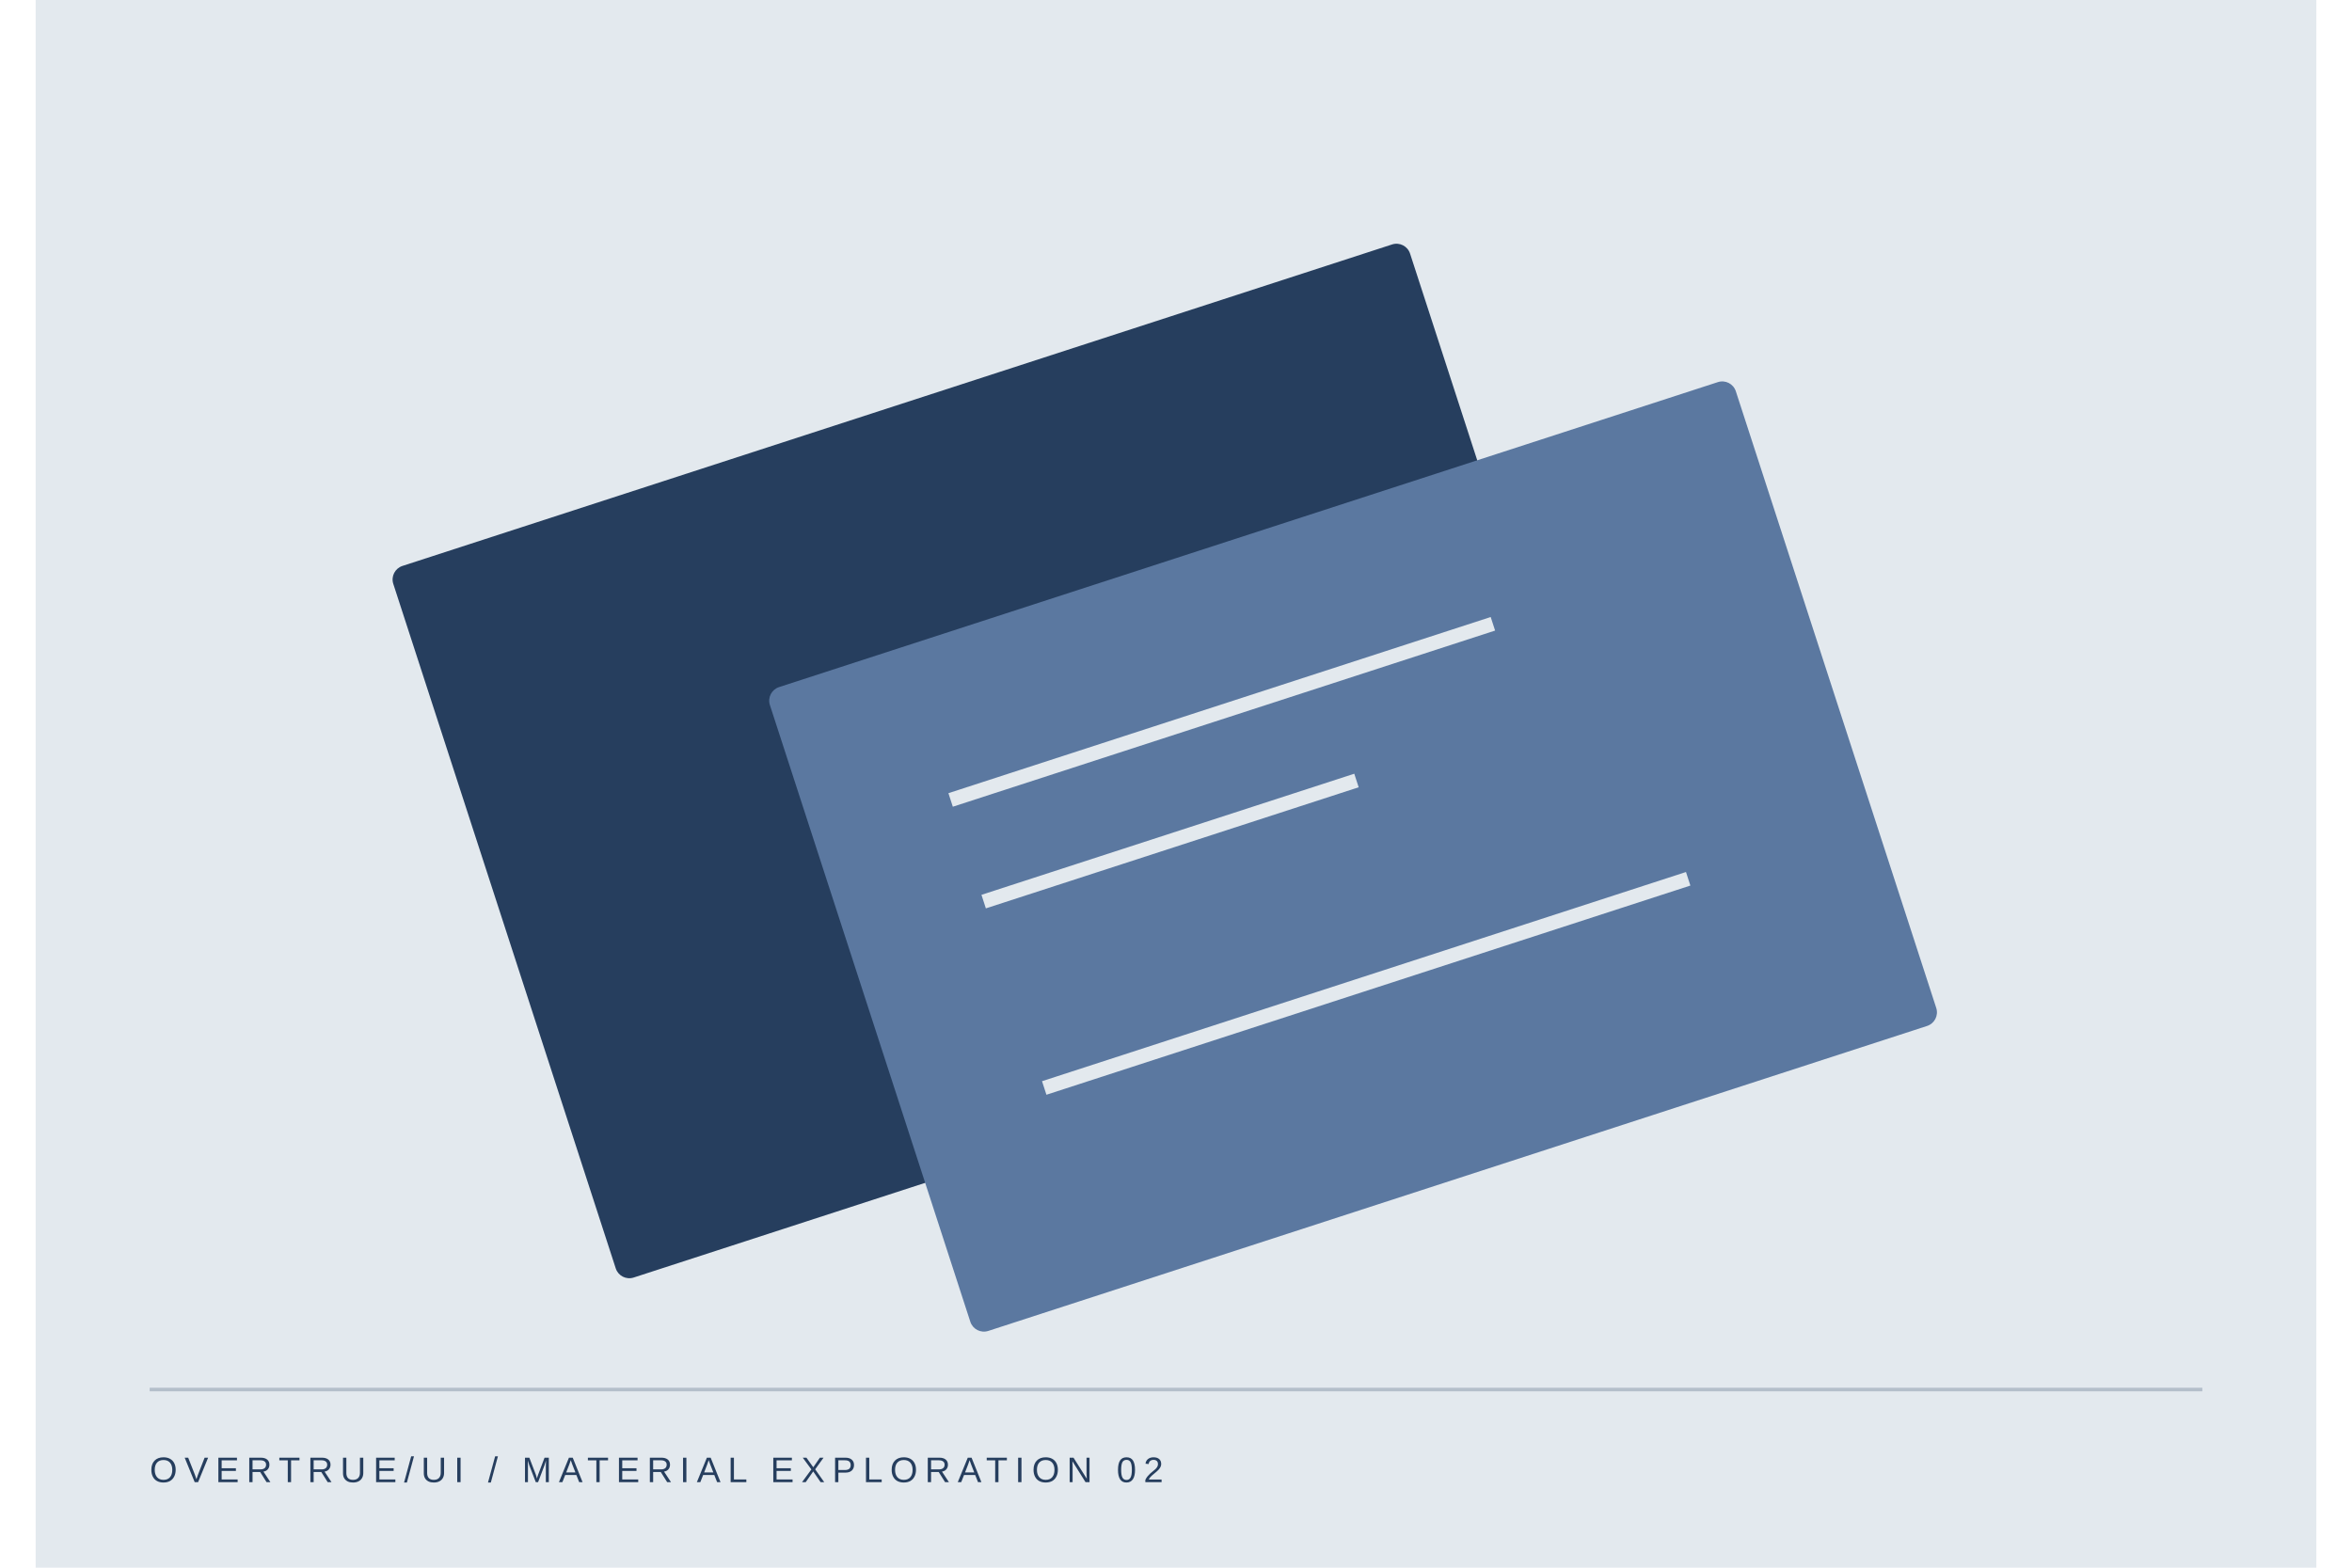
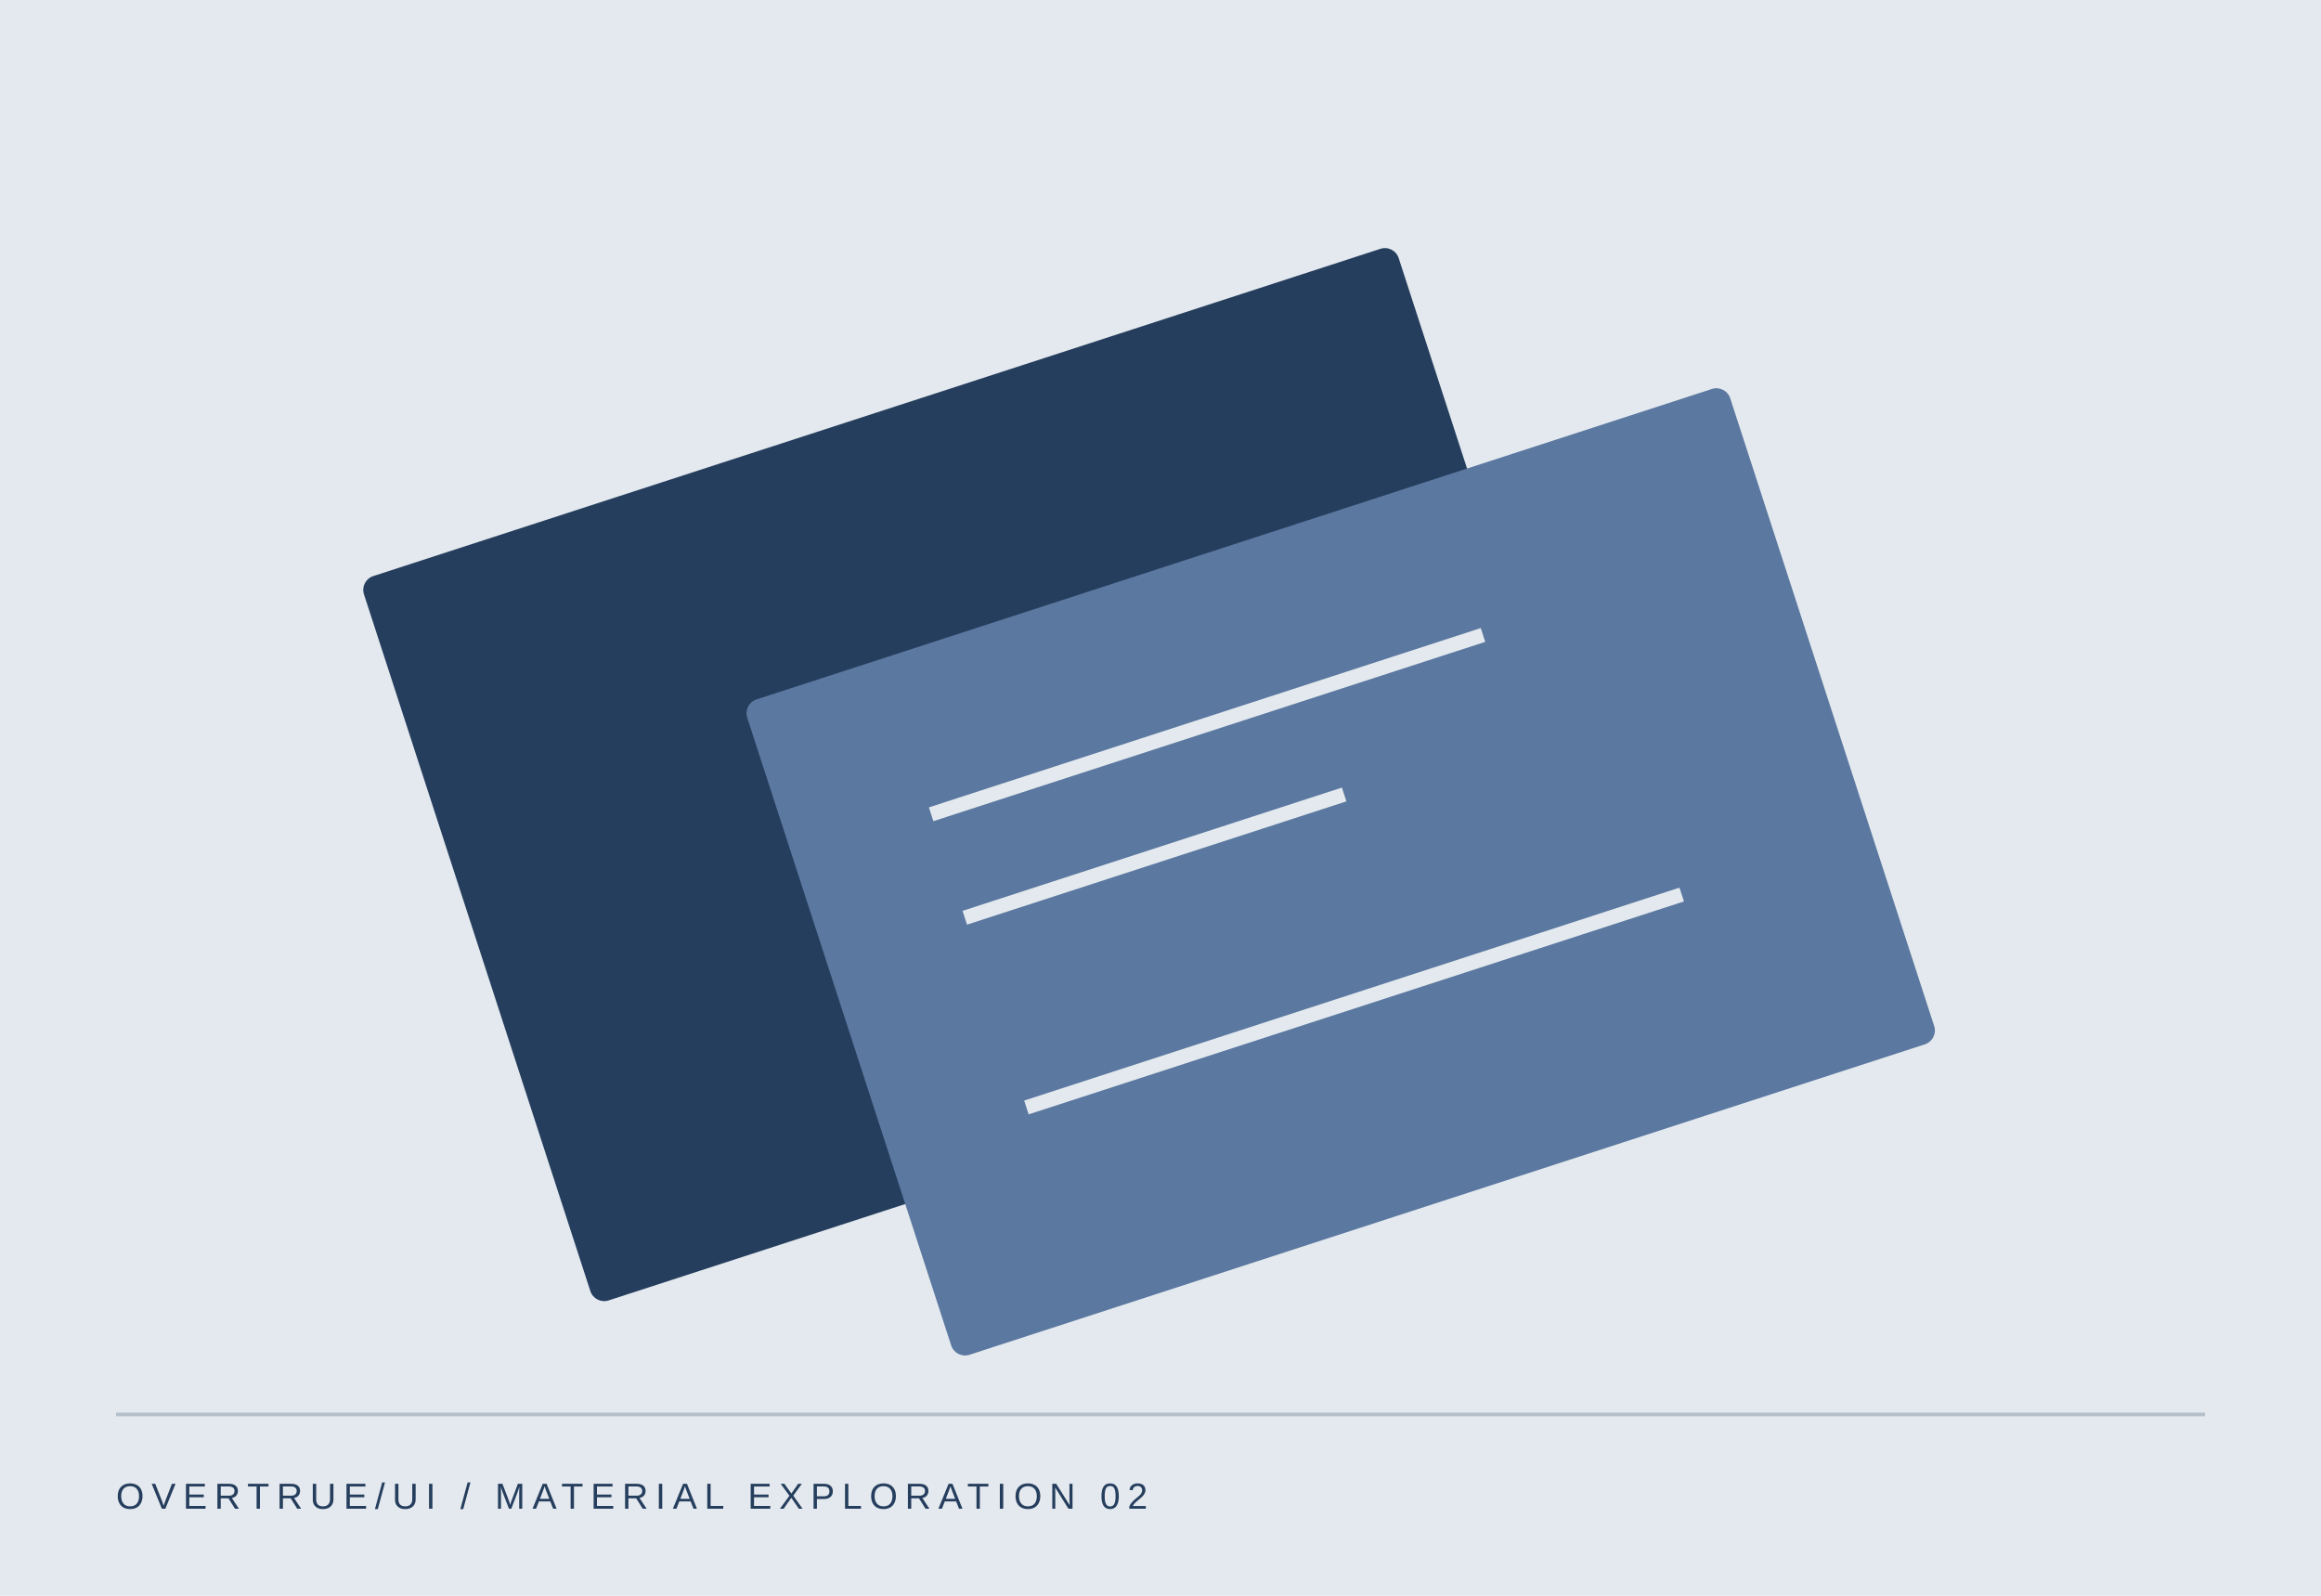
- <svg xmlns="http://www.w3.org/2000/svg" width="720" height="480" viewBox="0 0 640 440">
+ <svg xmlns="http://www.w3.org/2000/svg" width="640" height="440" viewBox="0 0 640 440">
  <rect width="640" height="440" fill="#e3e9ee" />
  <g transform="translate(320 225) rotate(-18)">
    <rect x="-190" y="-130" width="300" height="210" fill="#263e5e" rx="4" />
    <rect x="-100" y="-65" width="285" height="190" fill="#5b78a0" rx="4" />
    <path d="M-60 -20h160M-60 10h110M-60 65h190" stroke="#e3e9ee" stroke-width="4" />
  </g>
  <path d="M32 390h576" stroke="#263e5e" opacity=".25" />
  <text x="32" y="416" font-family="Arial,sans-serif" font-size="10" letter-spacing="2" fill="#263e5e">OVERTRUE/UI / MATERIAL EXPLORATION 02</text>
</svg>
